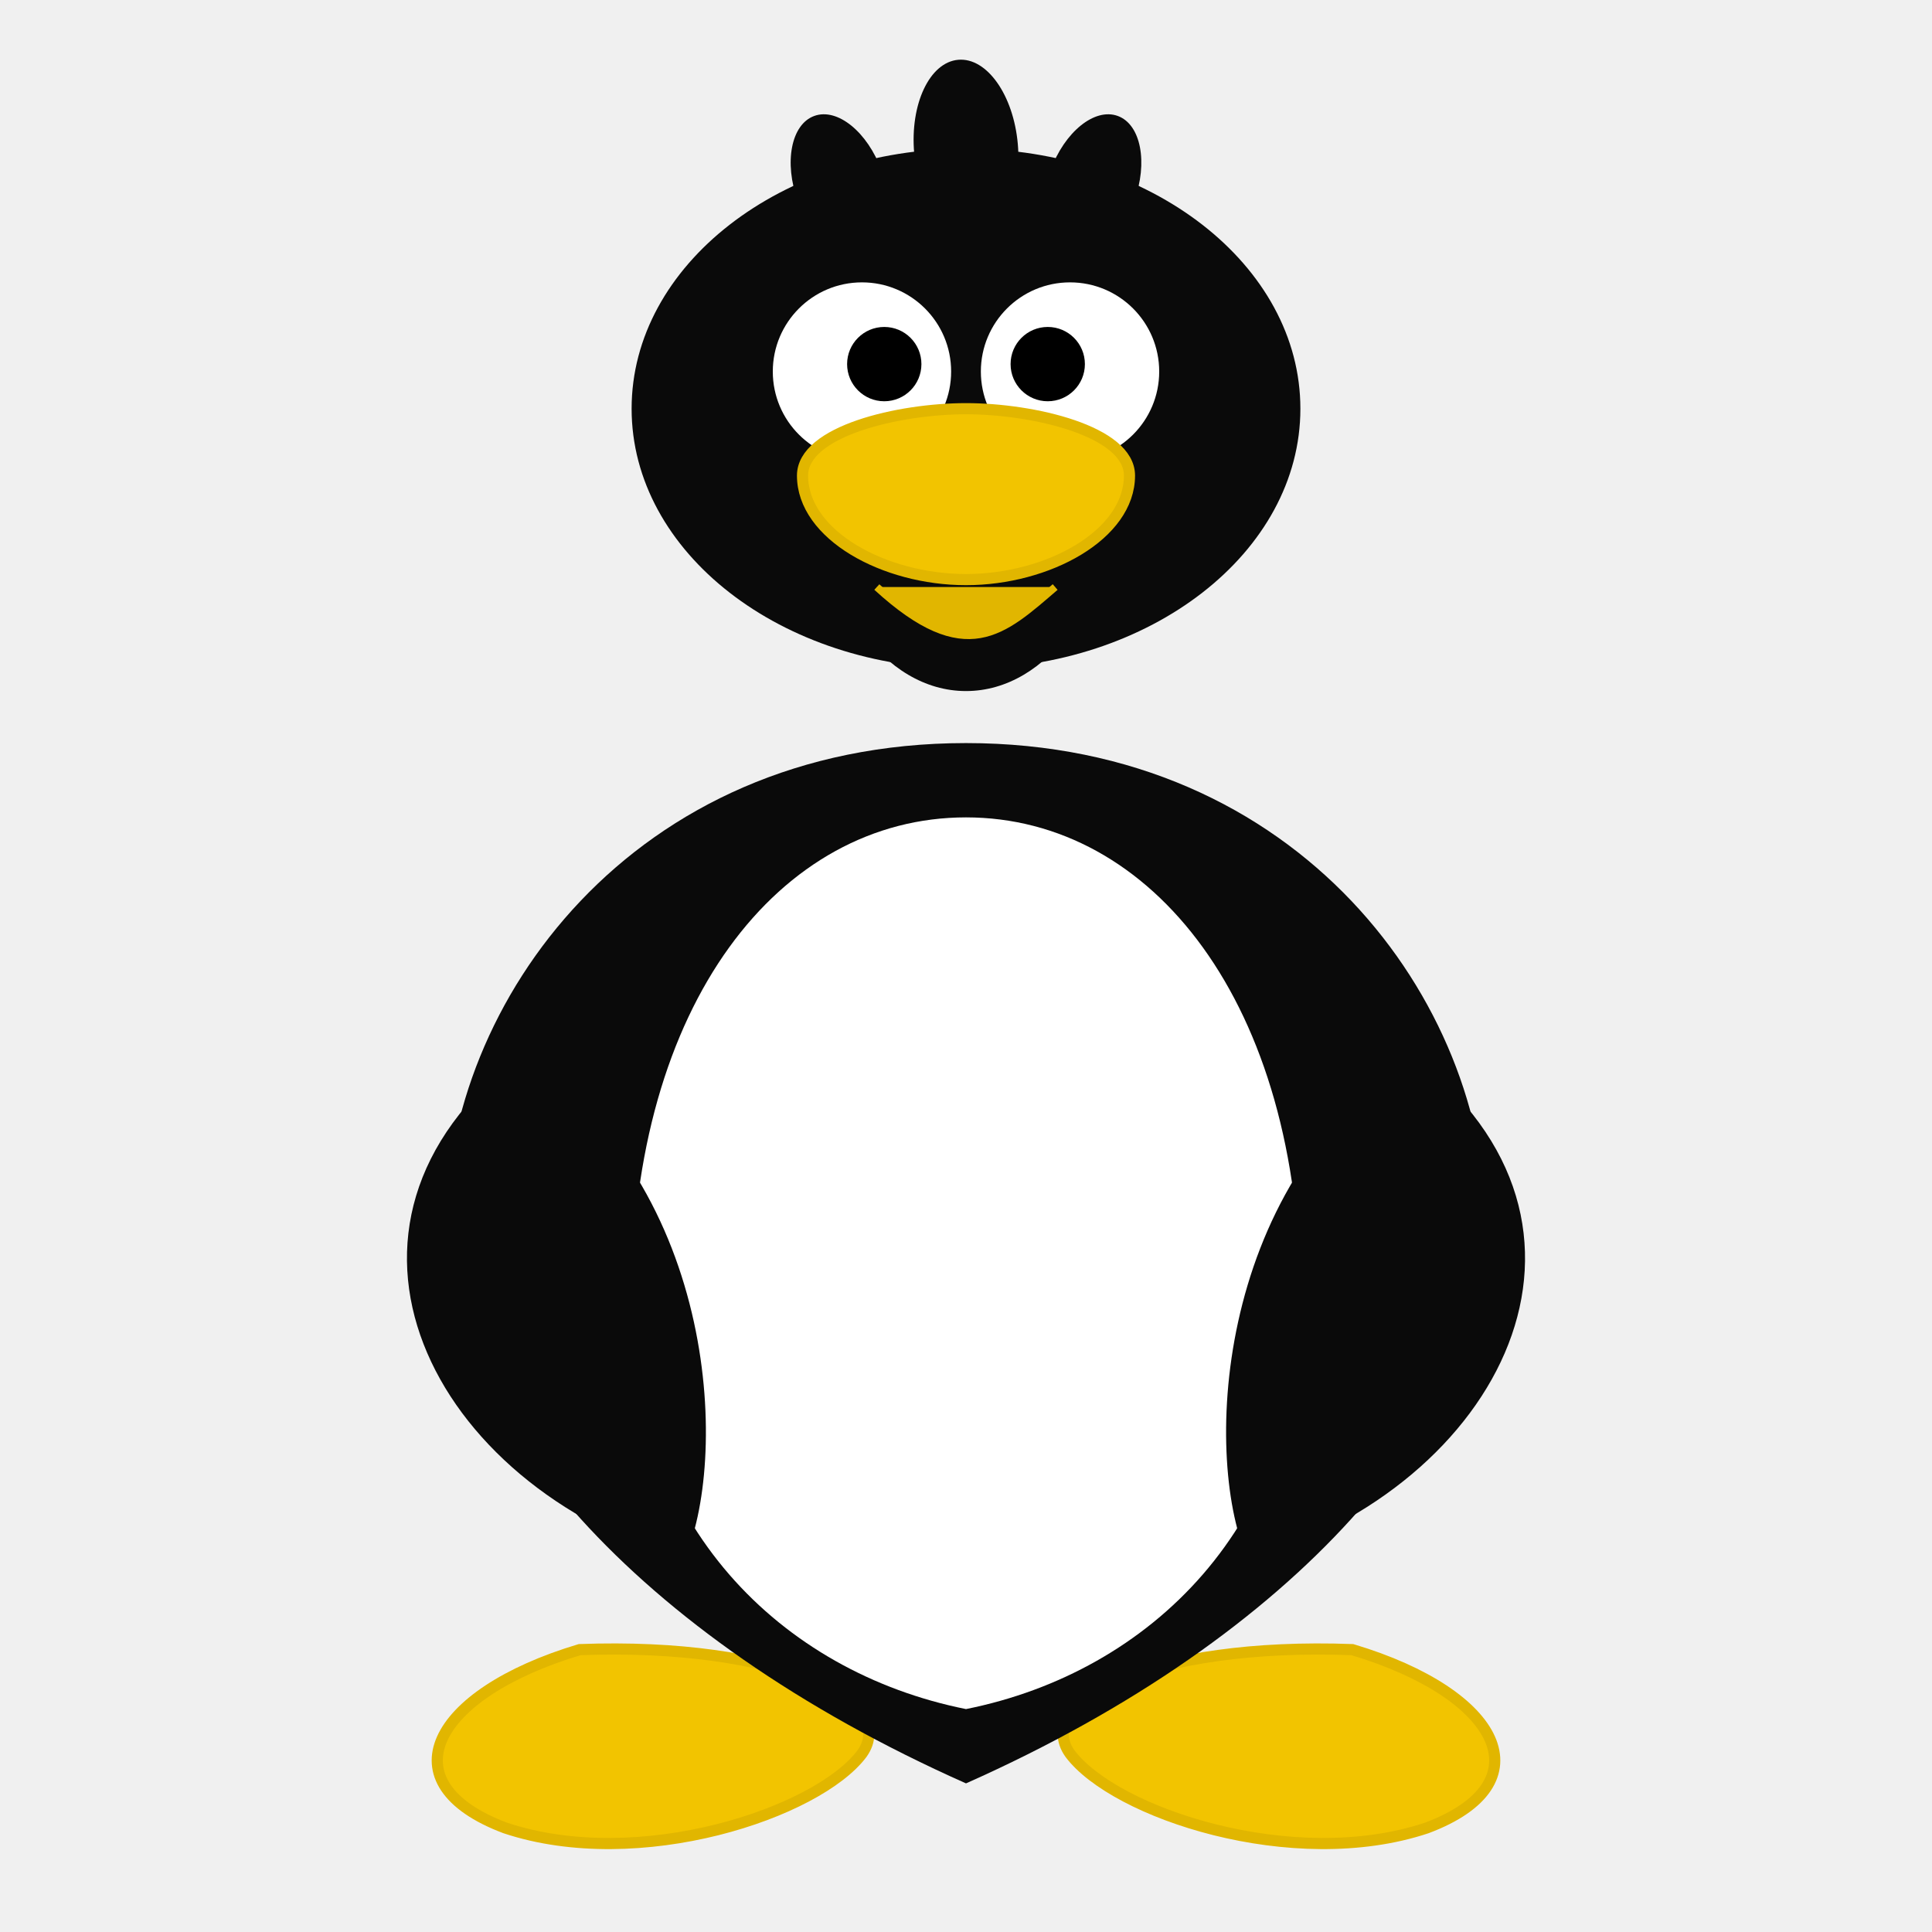
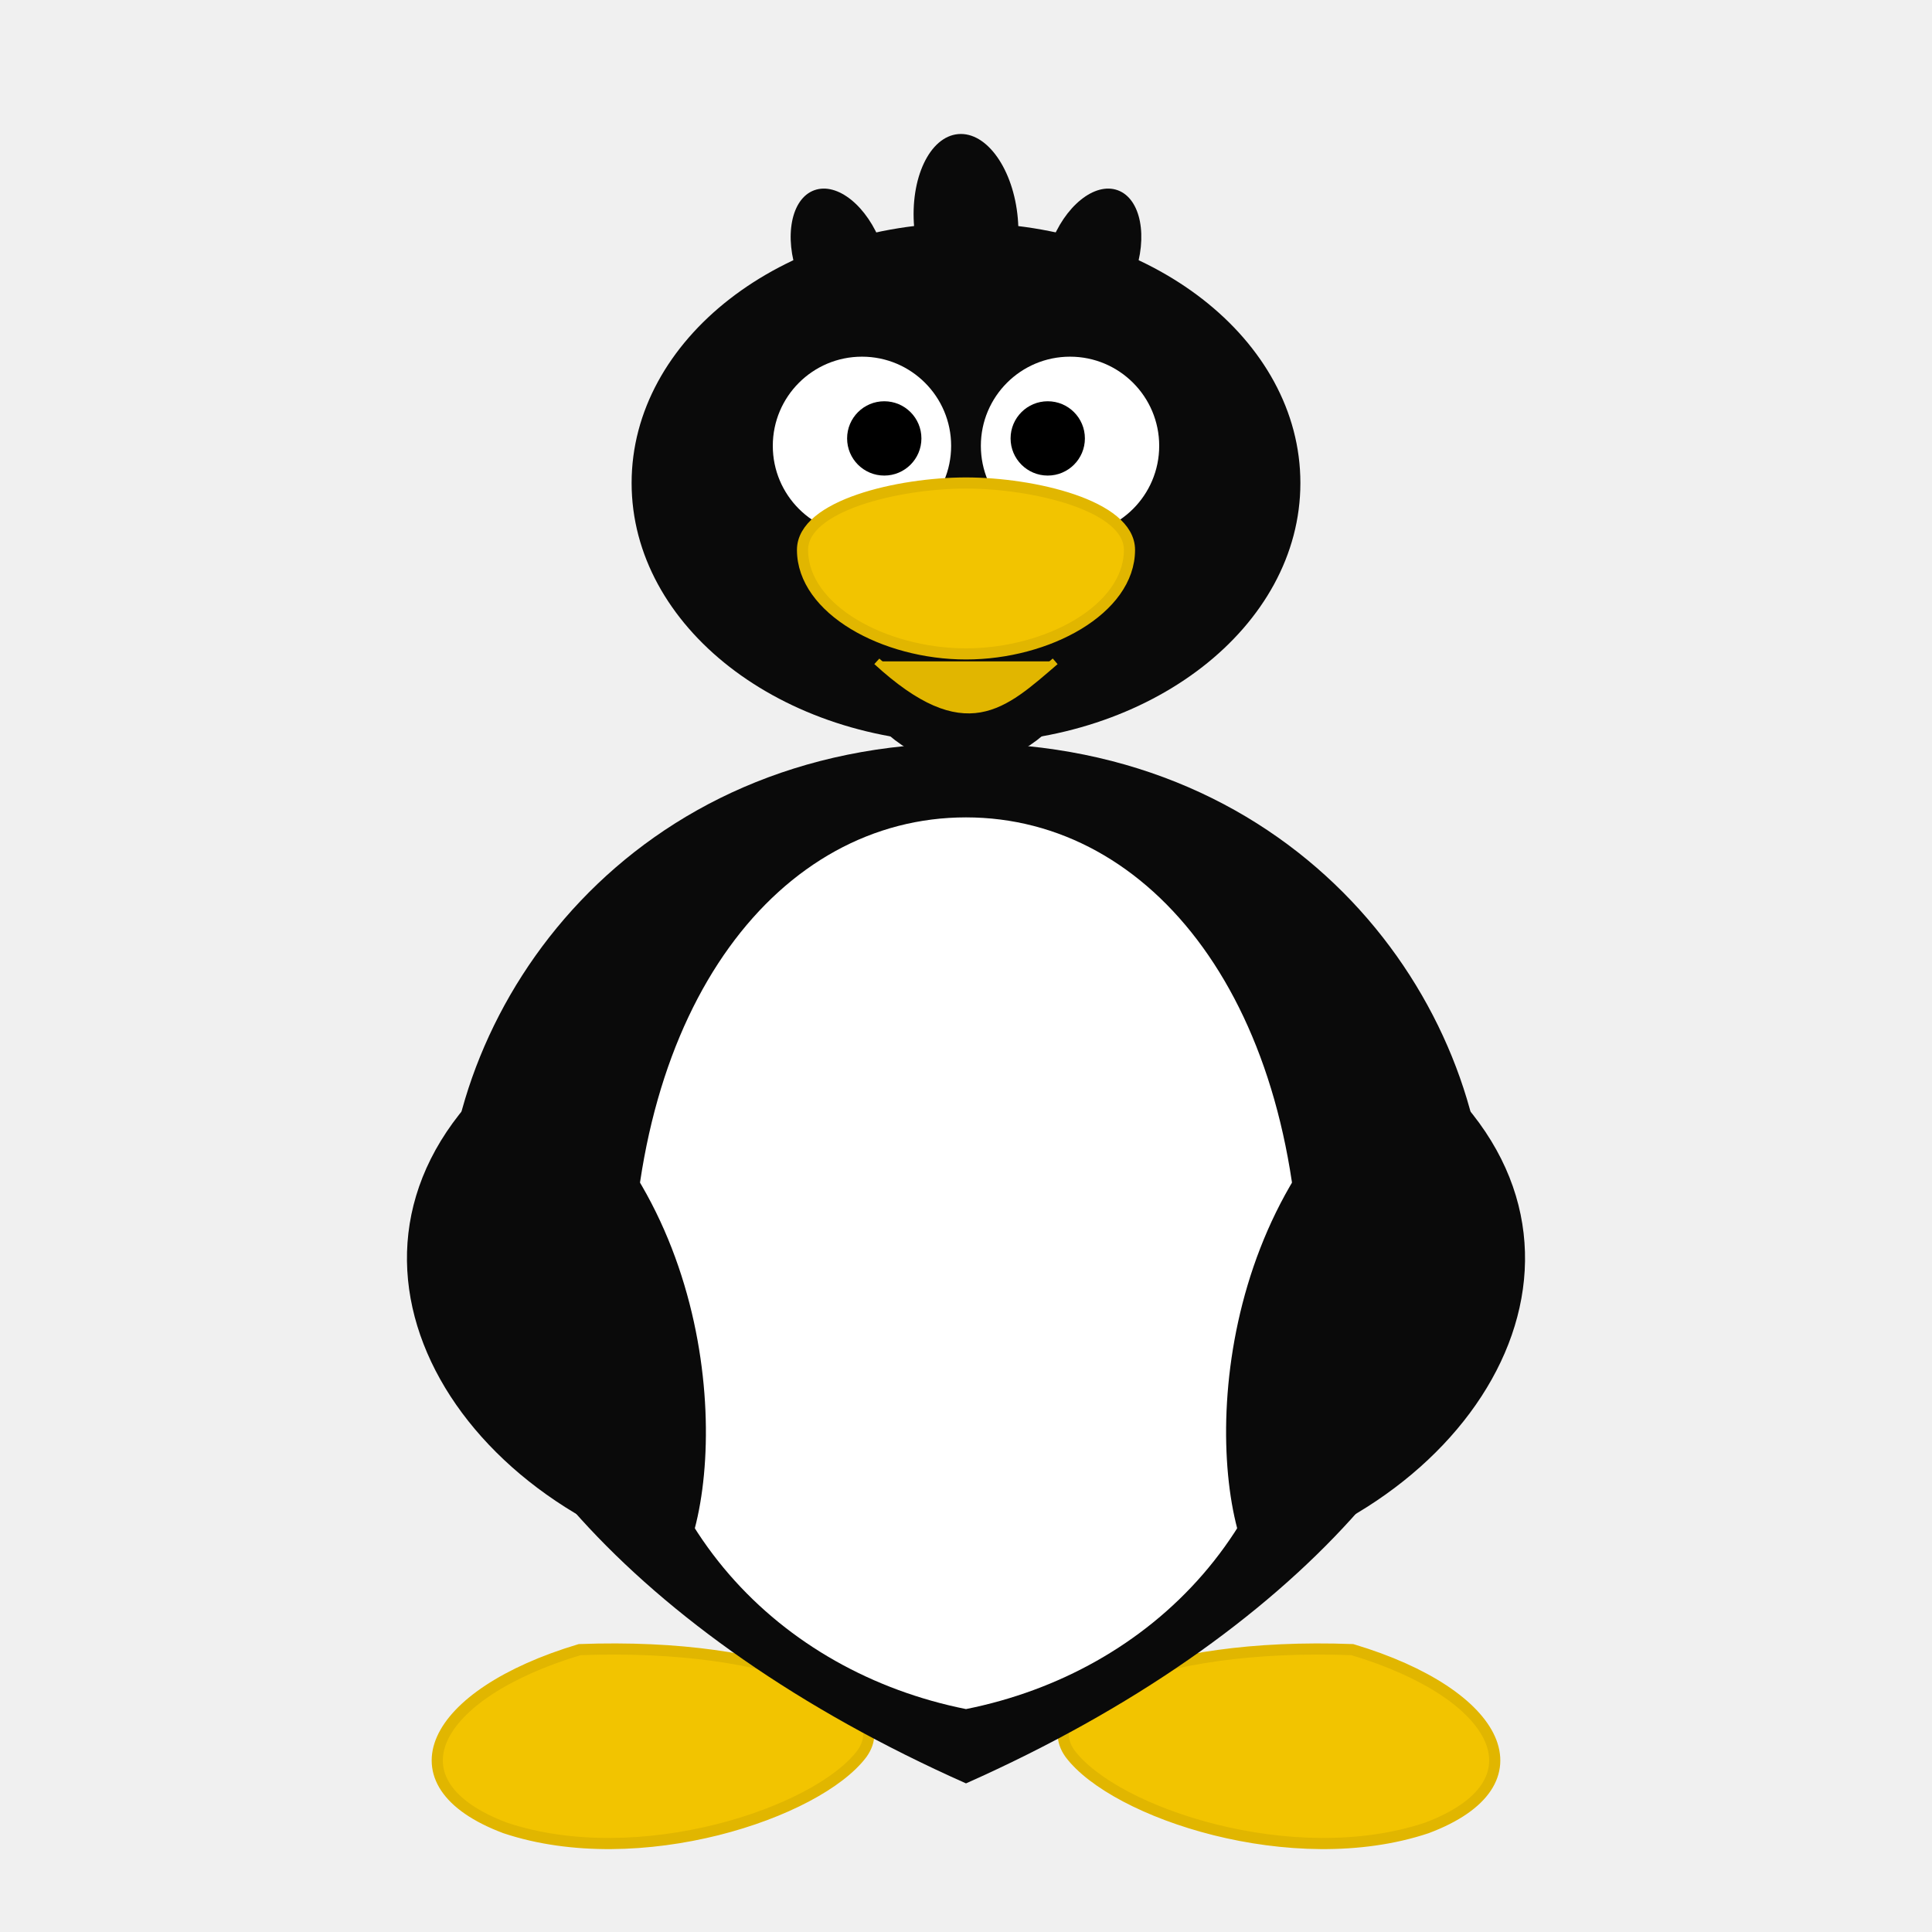
<svg xmlns="http://www.w3.org/2000/svg" width="260" height="260" viewBox="0 0 260 260">
  <rect width="260" height="260" fill="transparent" />
  <g>
    <animateTransform attributeName="transform" type="translate" values="0 0; 0 -14; 0 0; 0 -10; 0 0" dur="0.95s" repeatCount="indefinite" />
    <g fill="#f2c400" stroke="#e1b600" stroke-width="1.5">
      <path d="M78 222 C58 228, 52 240, 68 246 C86 252, 110 244, 116 236 C121 229, 105 221, 78 222 Z" />
      <path d="M182 222 C202 228, 208 240, 192 246 C174 252, 150 244, 144 236 C139 229, 155 221, 182 222 Z" />
    </g>
    <path d="M130 100 C85 100, 60 135, 60 165 C60 190, 85 220, 130 240 C175 220, 200 190, 200 165 C200 135, 175 100, 130 100 Z" fill="#0a0a0a" />
    <path d="M130 110 C105 110, 85 135, 85 175 C85 205, 105 225, 130 230 C155 225, 175 205, 175 175 C175 135, 155 110, 130 110 Z" fill="#ffffff" />
-     <ellipse cx="130" cy="65" rx="20" ry="28" fill="#0a0a0a" />
-     <g>
-       <ellipse cx="130" cy="55" rx="45" ry="35" fill="#0a0a0a" />
-       <g fill="#0a0a0a">
-         <ellipse cx="130" cy="20" rx="7" ry="12" transform="rotate(-5 130 20)" />
-         <ellipse cx="113" cy="25" rx="6" ry="10" transform="rotate(-20 113 25)" />
-         <ellipse cx="147" cy="25" rx="6" ry="10" transform="rotate(20 147 25)" />
+     <g transform="translate(0, 10)">
+       <ellipse cx="130" cy="65" rx="20" ry="28" fill="#0a0a0a" />
+       <g>
+         <ellipse cx="130" cy="55" rx="45" ry="35" fill="#0a0a0a" />
+         <g fill="#0a0a0a">
+           <ellipse cx="130" cy="20" rx="7" ry="12" transform="rotate(-5 130 20)" />
+           <ellipse cx="113" cy="25" rx="6" ry="10" transform="rotate(-20 113 25)" />
+           <ellipse cx="147" cy="25" rx="6" ry="10" transform="rotate(20 147 25)" />
+         </g>
+         <circle cx="116" cy="50" r="12" fill="#ffffff" />
+         <circle cx="144" cy="50" r="12" fill="#ffffff" />
+         <circle cx="119" cy="49" r="5" fill="#000000" />
+         <circle cx="141" cy="49" r="5" fill="#000000" />
+         <path d="M108 64 C108 58, 121 55, 130 55 C139 55, 152 58, 152 64 C152 72, 141 78, 130 78 C119 78, 108 72, 108 64 Z" fill="#f2c400" stroke="#e1b600" stroke-width="1.5" />
+         <path d="M118 79 C130 90, 135 85, 142 79" fill="#e1b600" stroke="#e1b600" />
      </g>
-       <circle cx="116" cy="50" r="12" fill="#ffffff" />
-       <circle cx="144" cy="50" r="12" fill="#ffffff" />
-       <circle cx="119" cy="49" r="5" fill="#000000" />
-       <circle cx="141" cy="49" r="5" fill="#000000" />
-       <path d="M108 64 C108 58, 121 55, 130 55 C139 55, 152 58, 152 64 C152 72, 141 78, 130 78 C119 78, 108 72, 108 64 Z" fill="#f2c400" stroke="#e1b600" stroke-width="1.5" />
-       <path d="M118 79 C130 90, 135 85, 142 79" fill="#e1b600" stroke="#e1b600" />
    </g>
    <g>
      <path d="M70 142 C40 165, 58 200, 92 210 C98 197, 97 160, 70 142 Z" fill="#0a0a0a" />
      <animateTransform attributeName="transform" type="rotate" values="-20 84 164; 8 84 164; -20 84 164" dur="0.95s" repeatCount="indefinite" />
    </g>
    <g>
      <path d="M190 142 C220 165, 202 200, 168 210 C162 197, 163 160, 190 142 Z" fill="#0a0a0a" />
      <animateTransform attributeName="transform" type="rotate" values="20 176 164; -8 176 164; 20 176 164" dur="0.95s" repeatCount="indefinite" />
    </g>
  </g>
</svg>
